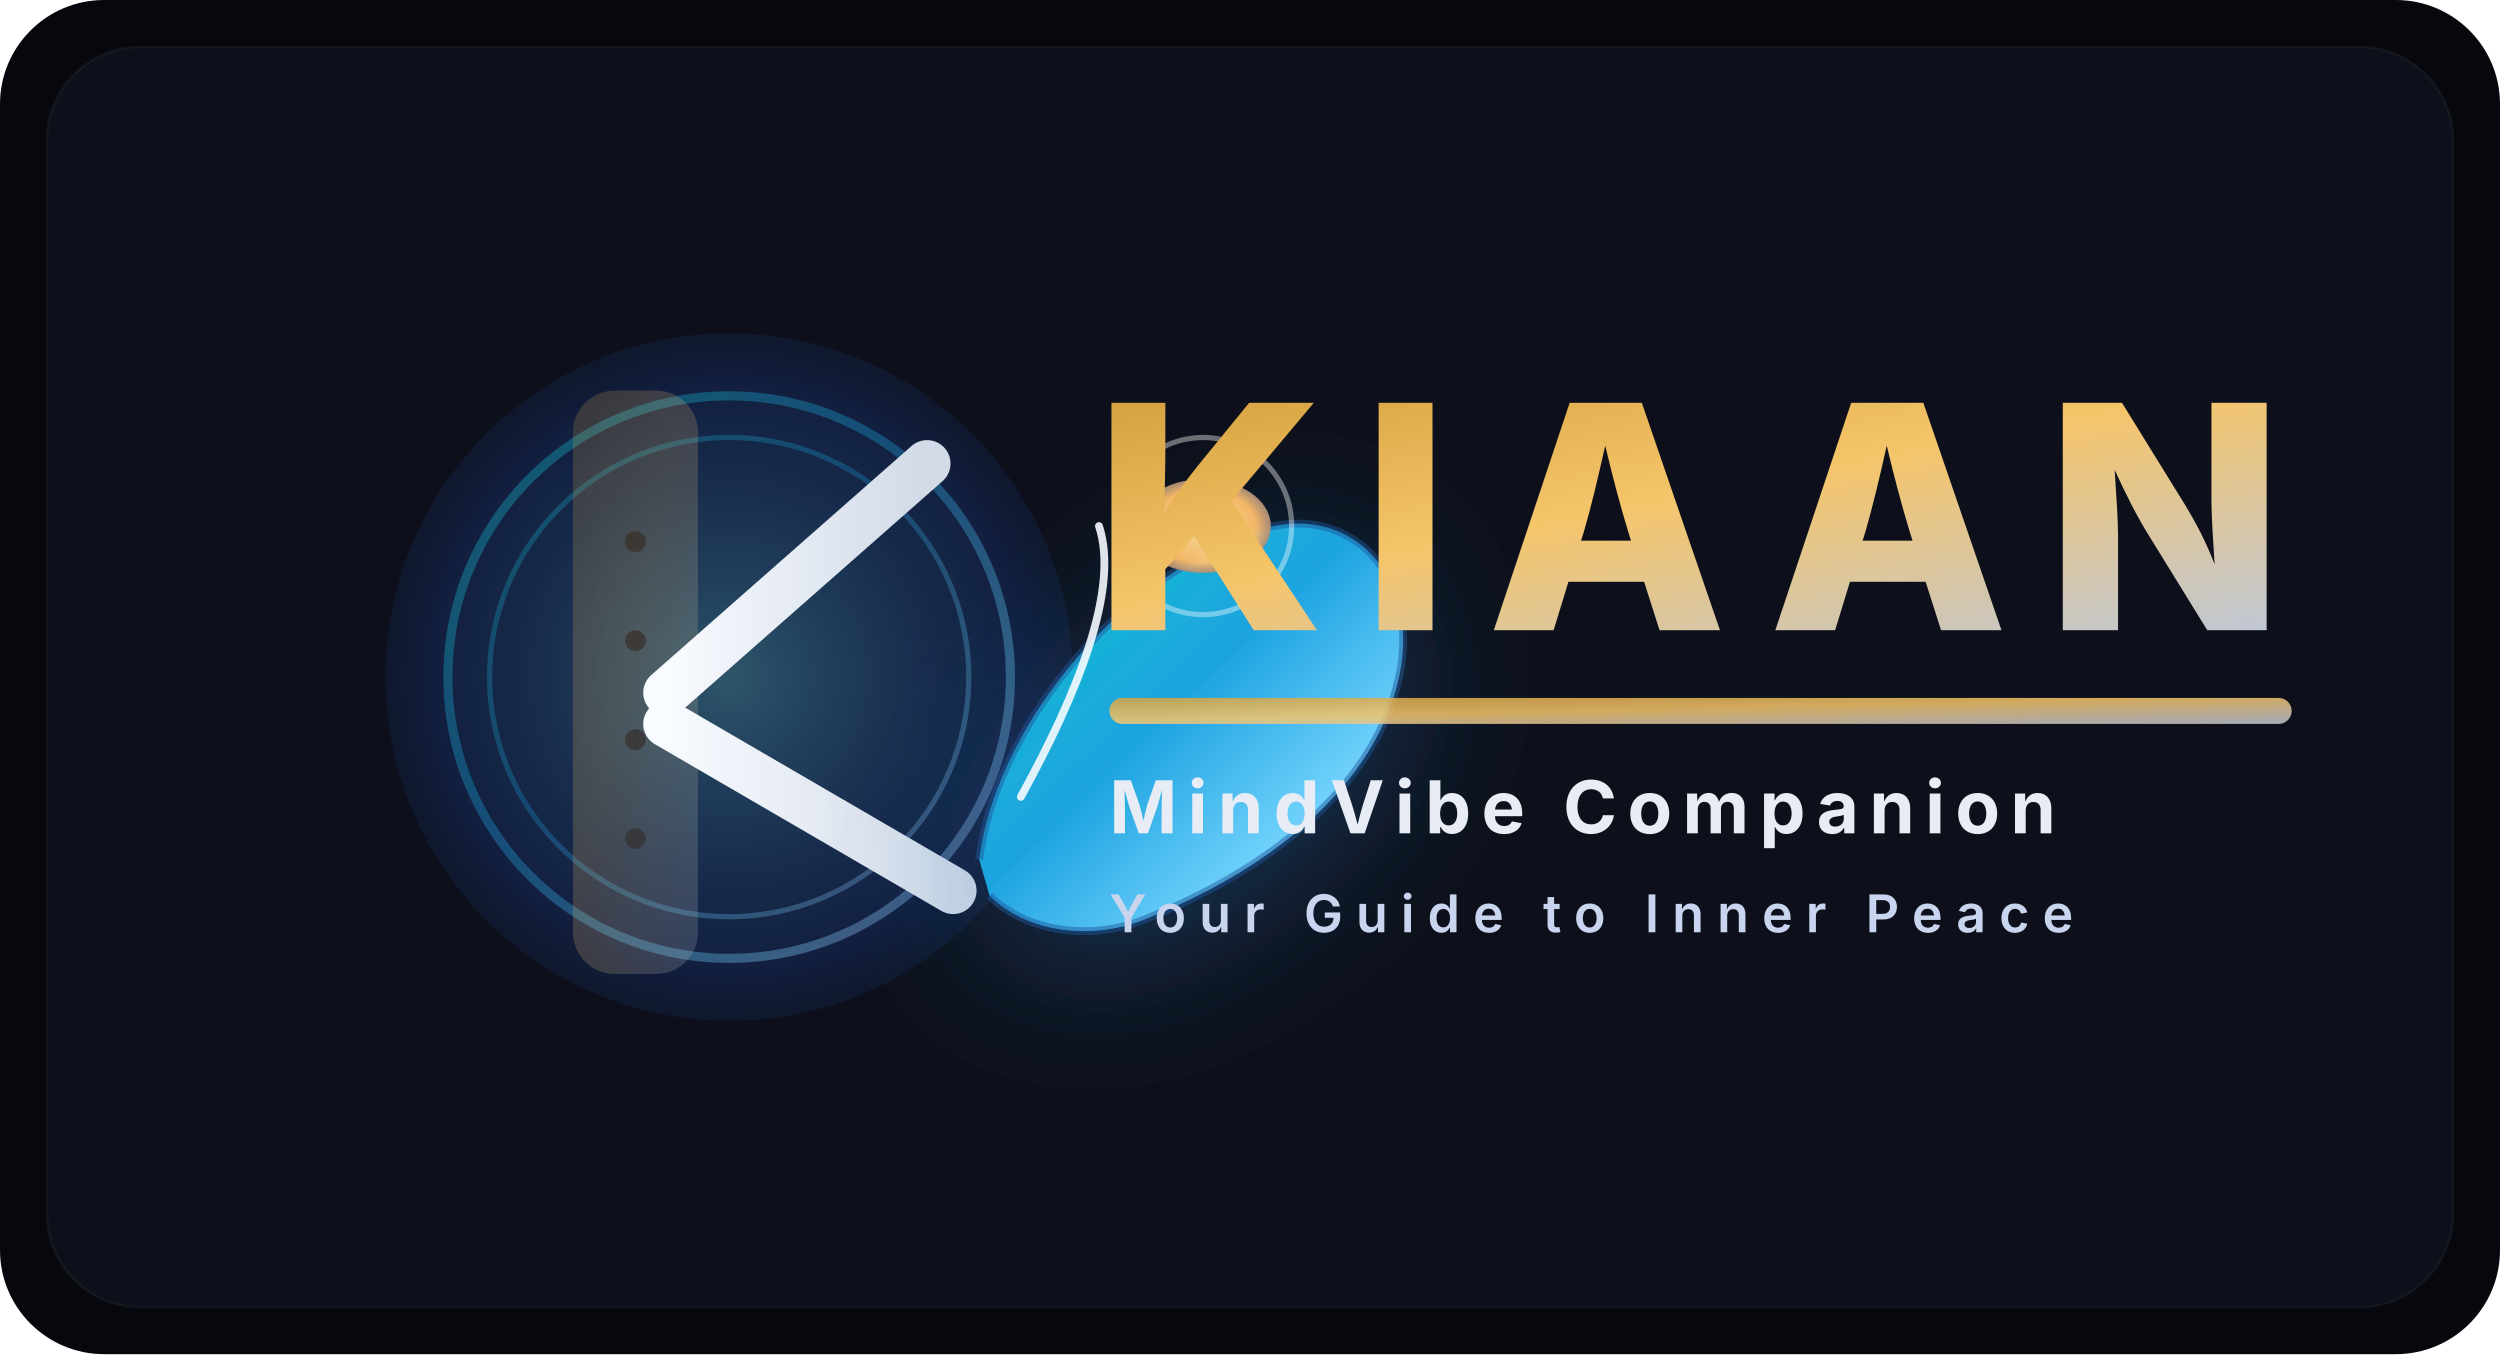
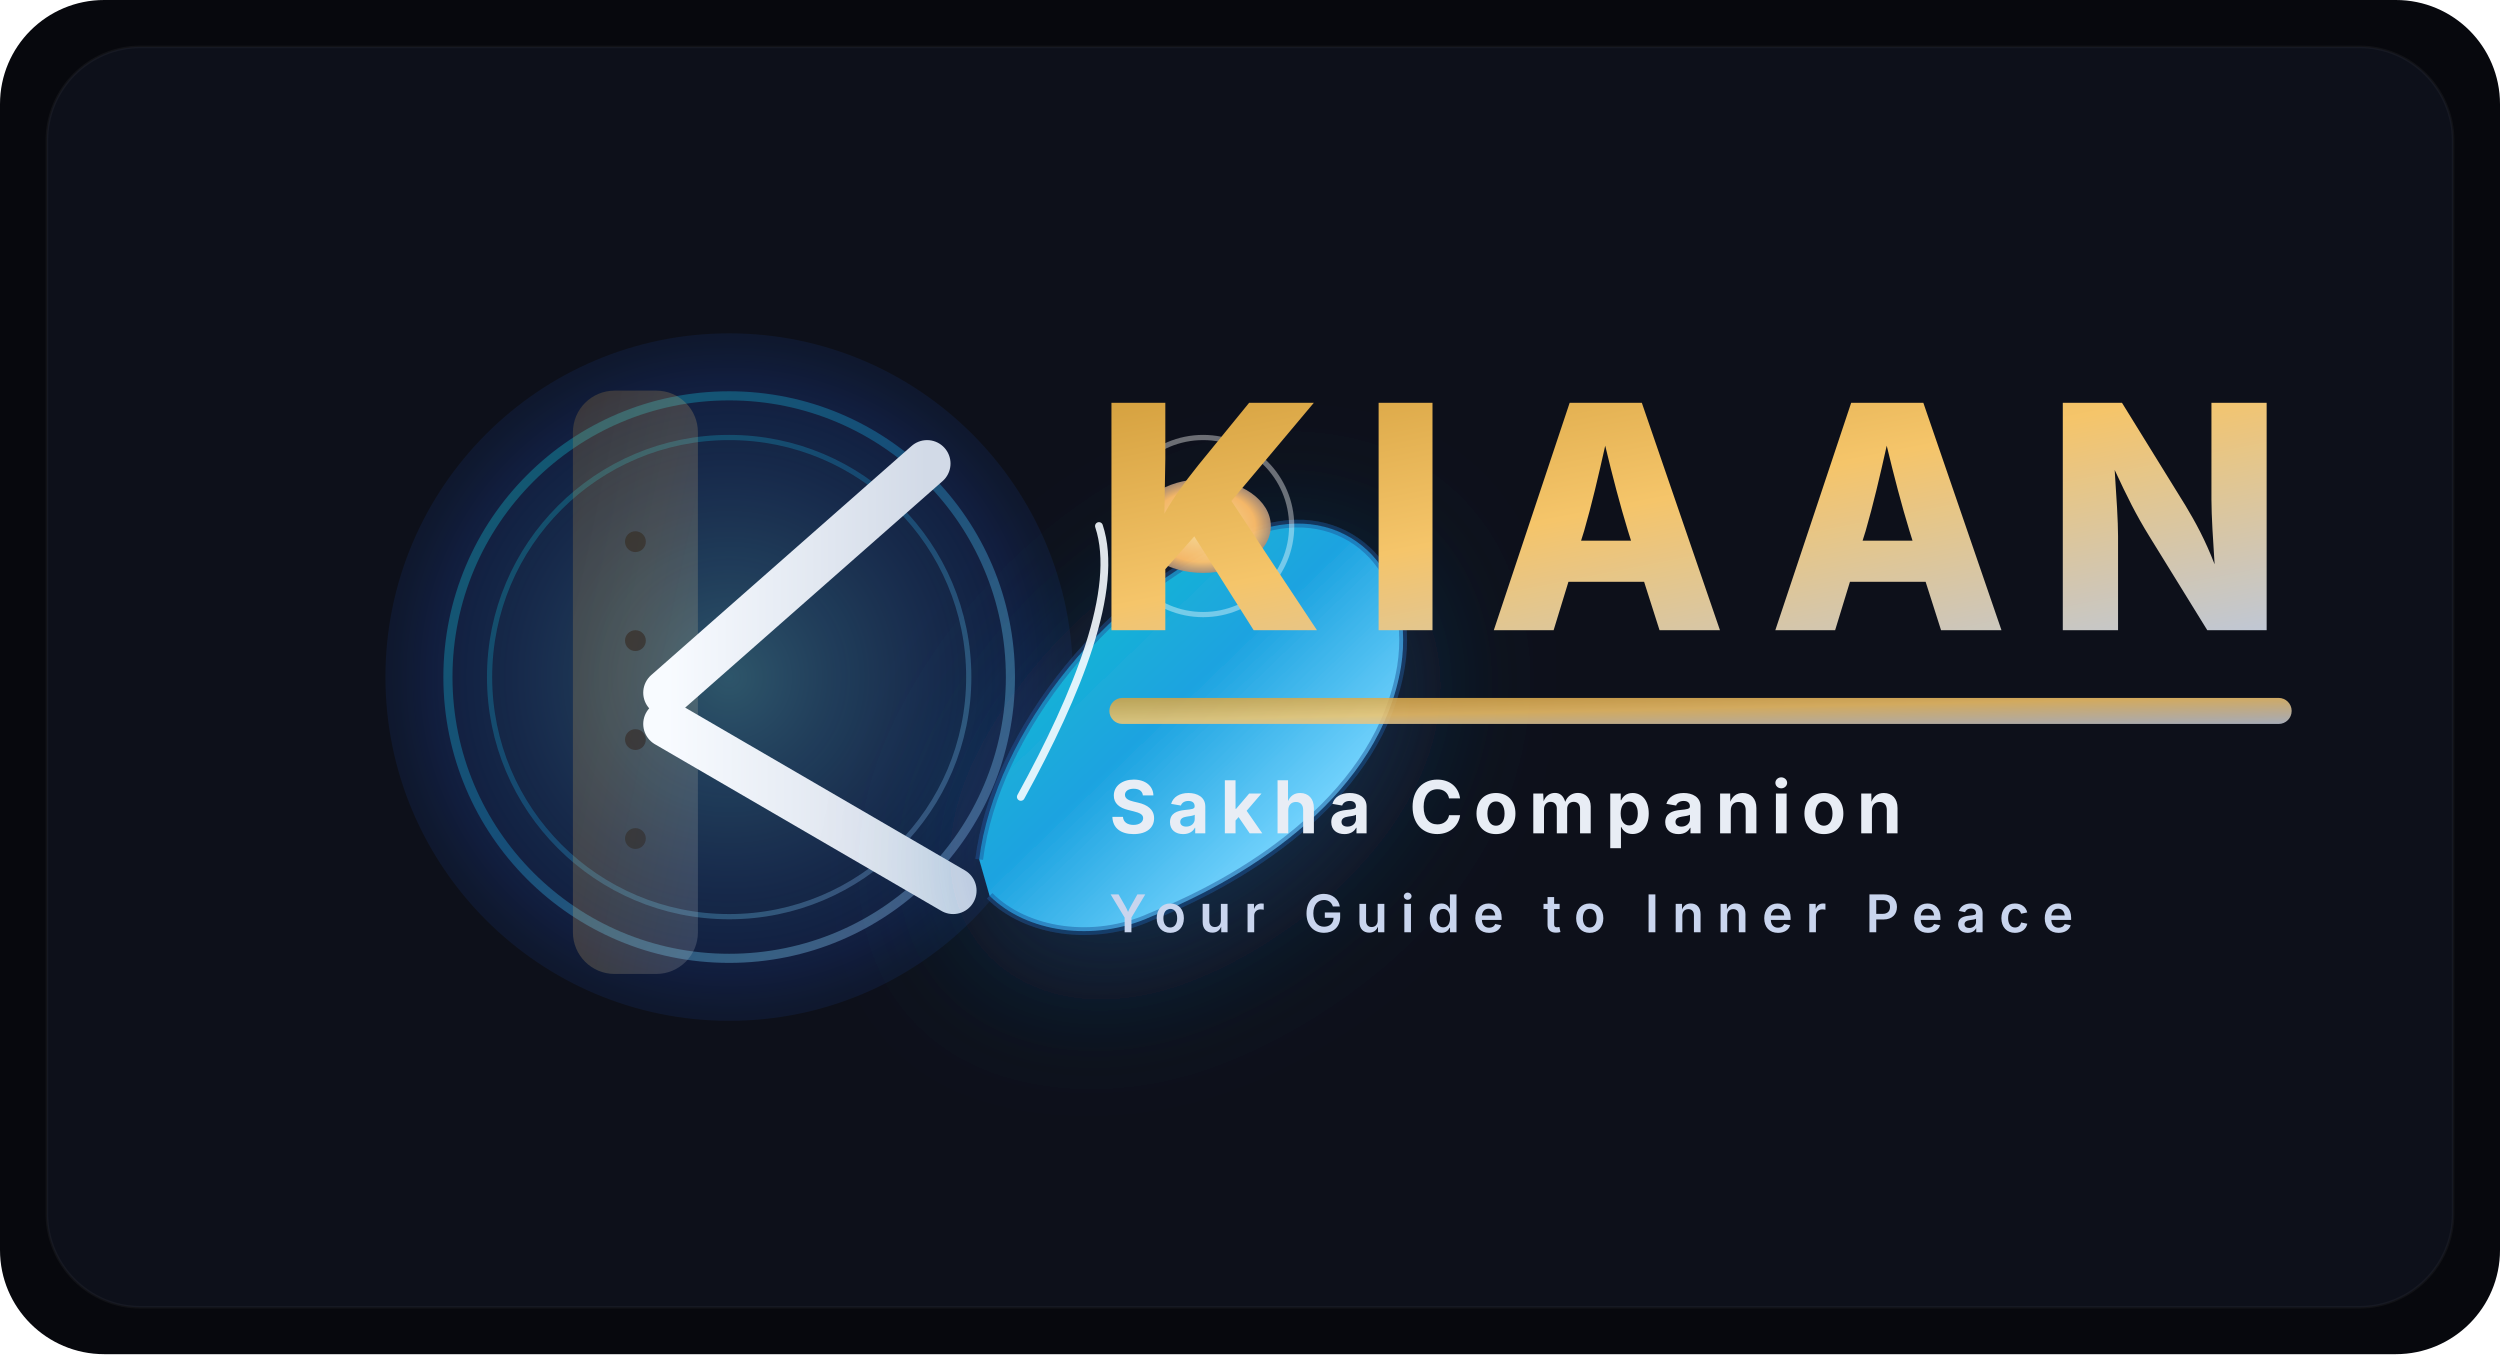
- <svg xmlns="http://www.w3.org/2000/svg" width="960" height="520" viewBox="0 0 960 520" fill="none" role="img" aria-label="KIAAN — MindVibe Companion premium logo">
+ <svg xmlns="http://www.w3.org/2000/svg" width="960" height="520" viewBox="0 0 960 520" fill="none" role="img" aria-label="KIAAN — Sakha Companion premium logo">
  <defs>
    <linearGradient id="fluteGradient" x1="0%" y1="0%" x2="100%" y2="100%">
      <stop offset="0%" stop-color="#d6a240" />
      <stop offset="45%" stop-color="#f5c56a" />
      <stop offset="100%" stop-color="#c0c7d4" />
    </linearGradient>
    <linearGradient id="kArm" x1="0%" y1="0%" x2="100%" y2="0%">
      <stop offset="0%" stop-color="#f8fbff" />
      <stop offset="100%" stop-color="#d2dae7" />
    </linearGradient>
    <linearGradient id="featherGradient" x1="0%" y1="0%" x2="100%" y2="100%">
      <stop offset="0%" stop-color="#12c8c7" />
      <stop offset="45%" stop-color="#1ca3e0" />
      <stop offset="78%" stop-color="#7ad6ff" />
      <stop offset="100%" stop-color="#c5b7ff" />
    </linearGradient>
    <radialGradient id="featherEye" cx="50%" cy="50%" r="70%">
      <stop offset="0%" stop-color="#ffe7a3" />
      <stop offset="55%" stop-color="#ffbf6b" />
      <stop offset="100%" stop-color="#1d3b8b" />
    </radialGradient>
    <radialGradient id="aura" cx="50%" cy="50%" r="70%">
      <stop offset="0%" stop-color="rgba(106,215,255,0.35)" />
      <stop offset="60%" stop-color="rgba(37,99,235,0.18)" />
      <stop offset="100%" stop-color="rgba(6,9,18,0)" />
    </radialGradient>
  </defs>
  <rect width="960" height="520" rx="40" fill="#07080d" />
  <rect x="18" y="18" width="924" height="484" rx="36" fill="#0d101a" stroke="rgba(255,255,255,0.04)" />
  <g transform="translate(120 90)">
    <circle cx="160" cy="170" r="132" fill="url(#aura)" />
    <circle cx="160" cy="170" r="108" stroke="url(#featherGradient)" stroke-width="3.5" opacity="0.35" />
    <circle cx="160" cy="170" r="92" stroke="url(#featherGradient)" stroke-width="2" opacity="0.28" />
    <line x1="124" y1="66" x2="124" y2="274" stroke="url(#fluteGradient)" stroke-width="18" stroke-linecap="round" />
    <g fill="#0b1020" opacity="0.82">
      <circle cx="124" cy="118" r="4" />
      <circle cx="124" cy="156" r="4" />
      <circle cx="124" cy="194" r="4" />
      <circle cx="124" cy="232" r="4" />
    </g>
    <rect x="100" y="60" width="48" height="224" rx="16" fill="url(#fluteGradient)" opacity="0.2" />
    <path d="M136 176 L236 88" stroke="url(#kArm)" stroke-width="18" stroke-linecap="round" />
    <path d="M136 188 L246 252" stroke="url(#kArm)" stroke-width="18" stroke-linecap="round" />
    <g transform="translate(210 16)">
      <path d="M46 224 C52 176 96 118 152 98 C186 86 214 112 208 150 C200 198 152 230 112 246 C90 256 64 252 50 238" fill="url(#featherGradient)" stroke="rgba(27,86,152,0.48)" stroke-width="3" filter="drop-shadow(0 12px 30px rgba(32,120,190,0.38))" />
      <path d="M92 96 C100 120 84 160 62 200" stroke="#f5fbff" stroke-width="3" stroke-linecap="round" opacity="0.9" />
      <ellipse cx="132" cy="96" rx="26" ry="18" fill="url(#featherEye)" opacity="0.95" />
      <circle cx="132" cy="96" r="34" stroke="rgba(255,255,255,0.65)" stroke-width="2" opacity="0.6" />
    </g>
  </g>
  <g transform="translate(420 132)">
    <text x="0" y="110" fill="url(#fluteGradient)" font-family="'Plus Jakarta Sans','Inter','Manrope',sans-serif" font-weight="800" font-size="120" letter-spacing="14">KIAAN</text>
    <rect x="6" y="136" width="454" height="10" rx="5" fill="url(#fluteGradient)" opacity="0.85" />
-     <text x="6" y="188" fill="#e8edf5" font-family="'Plus Jakarta Sans','Inter','Manrope',sans-serif" font-weight="700" font-size="28" letter-spacing="4">MindVibe Companion</text>
+     <text x="6" y="188" fill="#e8edf5" font-family="'Plus Jakarta Sans','Inter','Manrope',sans-serif" font-weight="700" font-size="28" letter-spacing="4">Sakha Companion</text>
    <text x="6" y="226" fill="#c9d5ee" font-family="'Plus Jakarta Sans','Inter','Manrope',sans-serif" font-weight="600" font-size="20" letter-spacing="5">Your Guide to Inner Peace</text>
  </g>
</svg>
